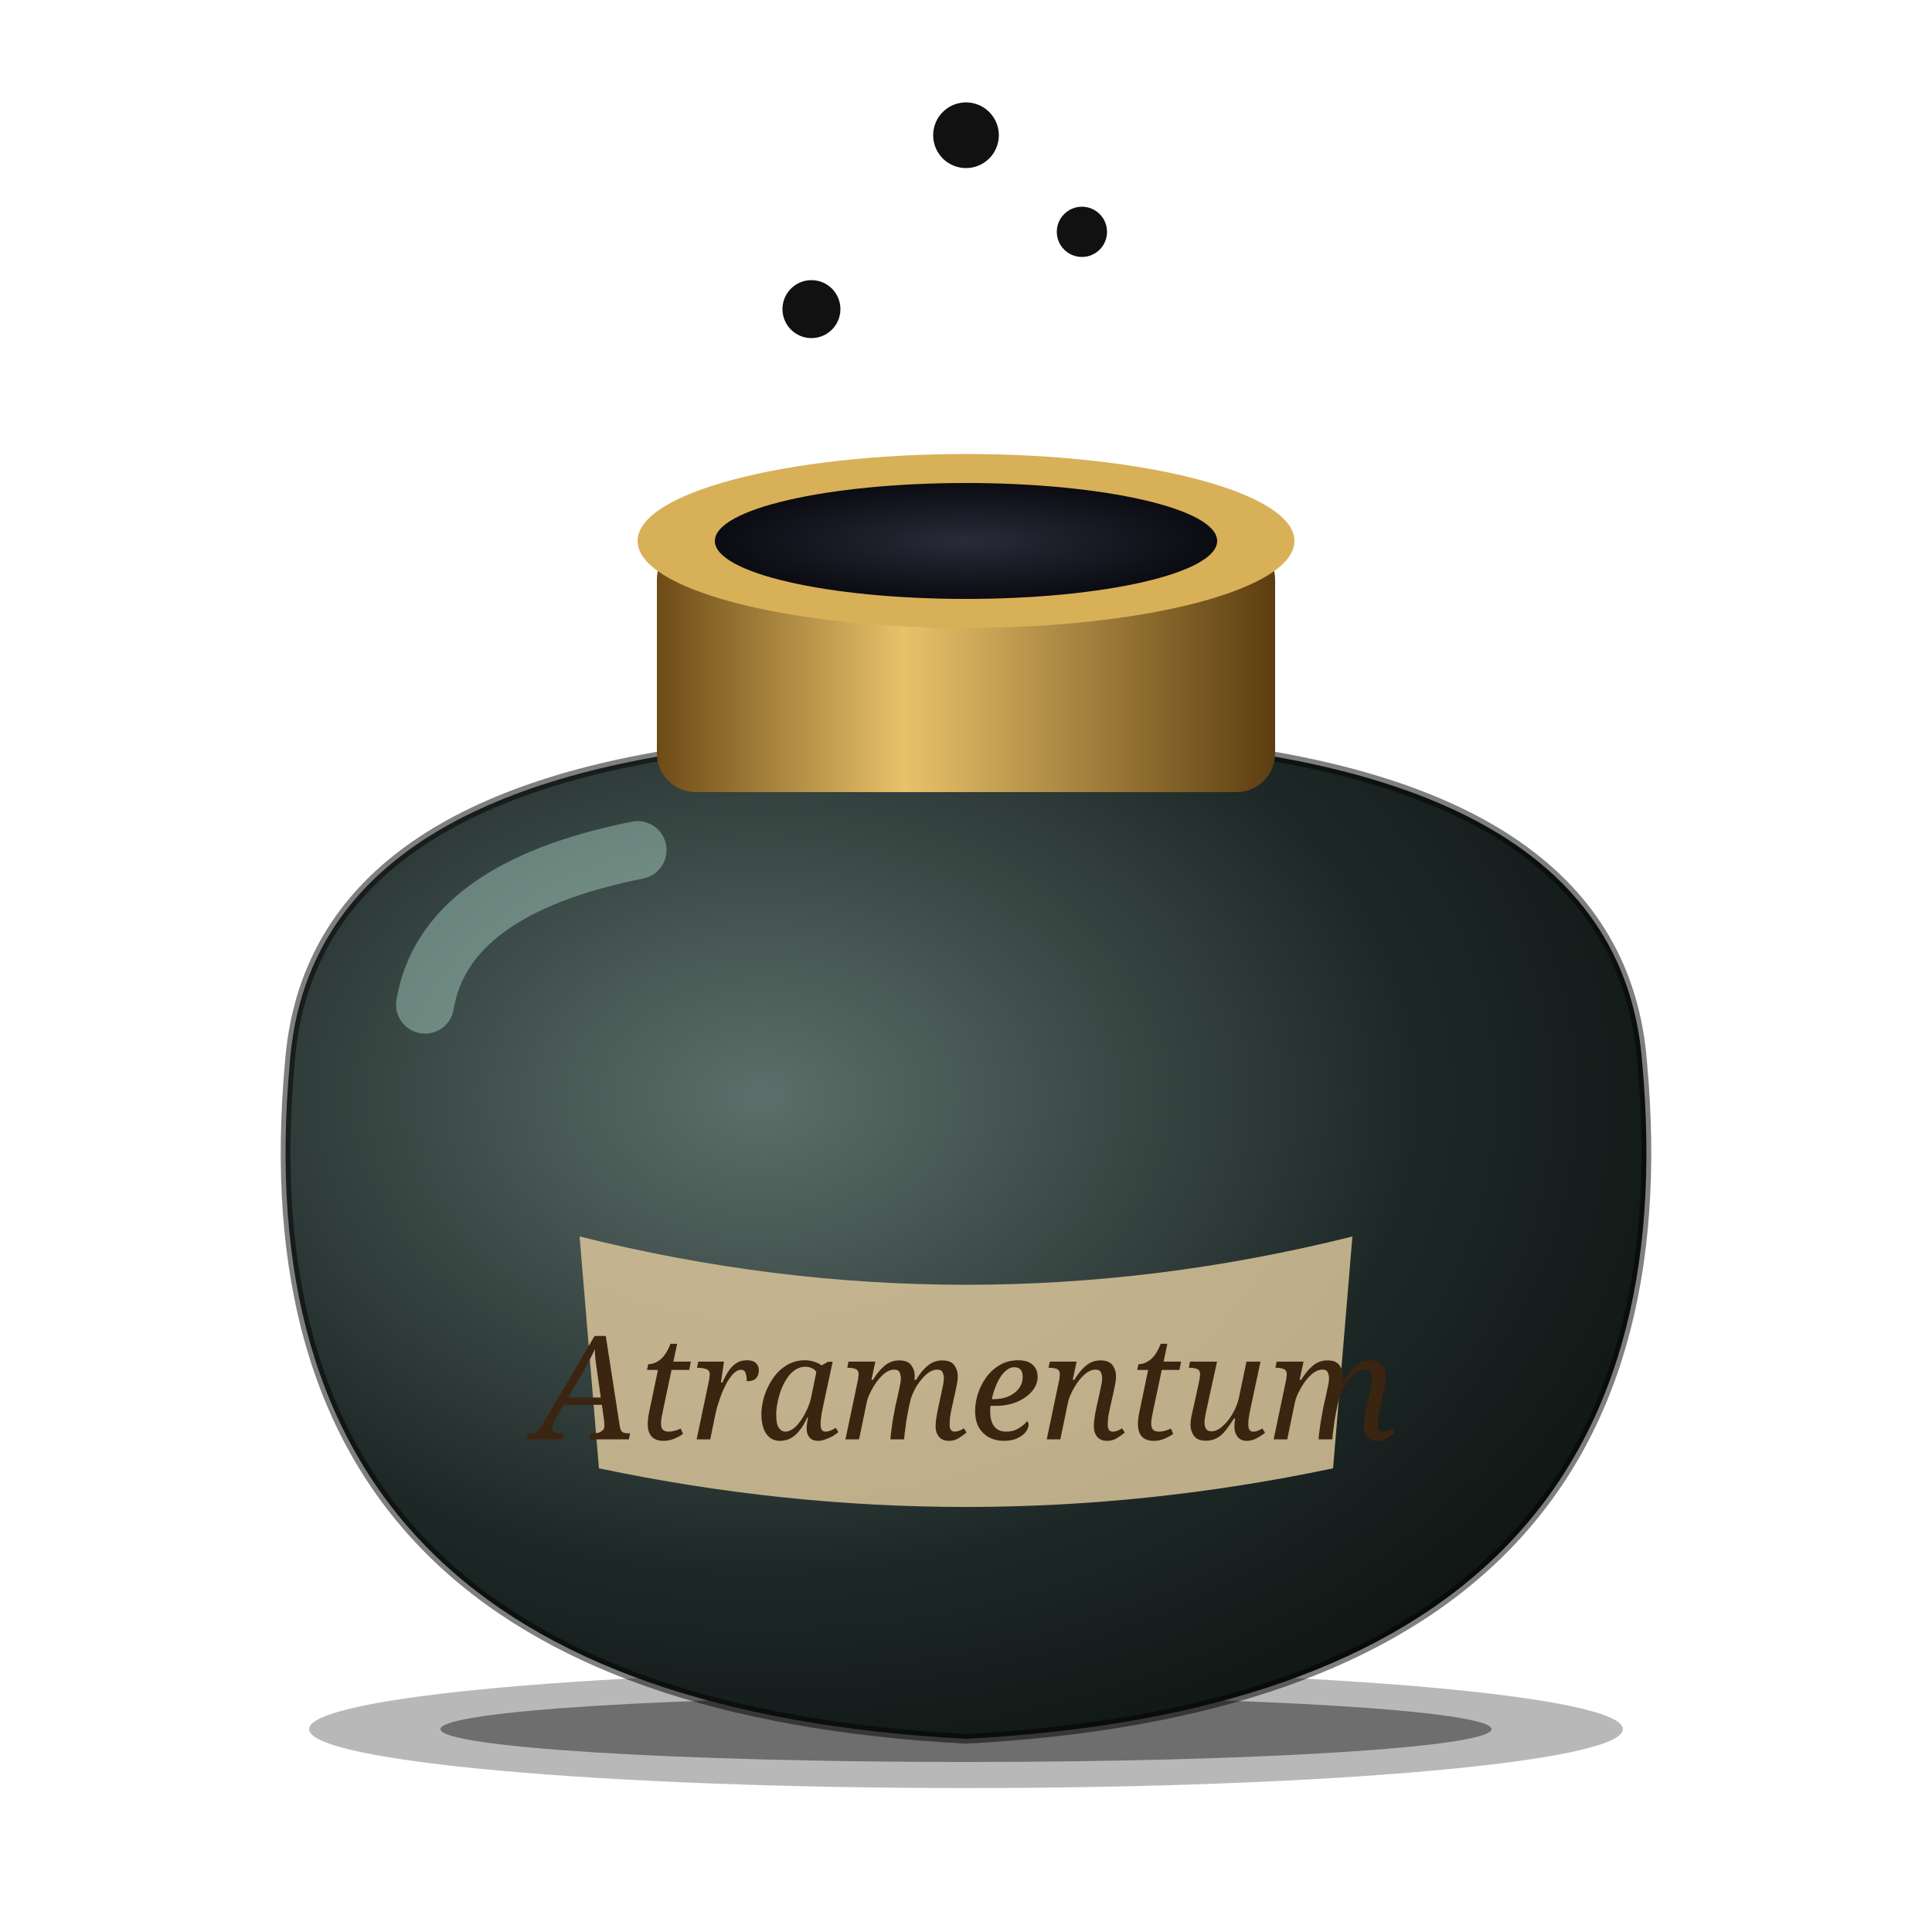
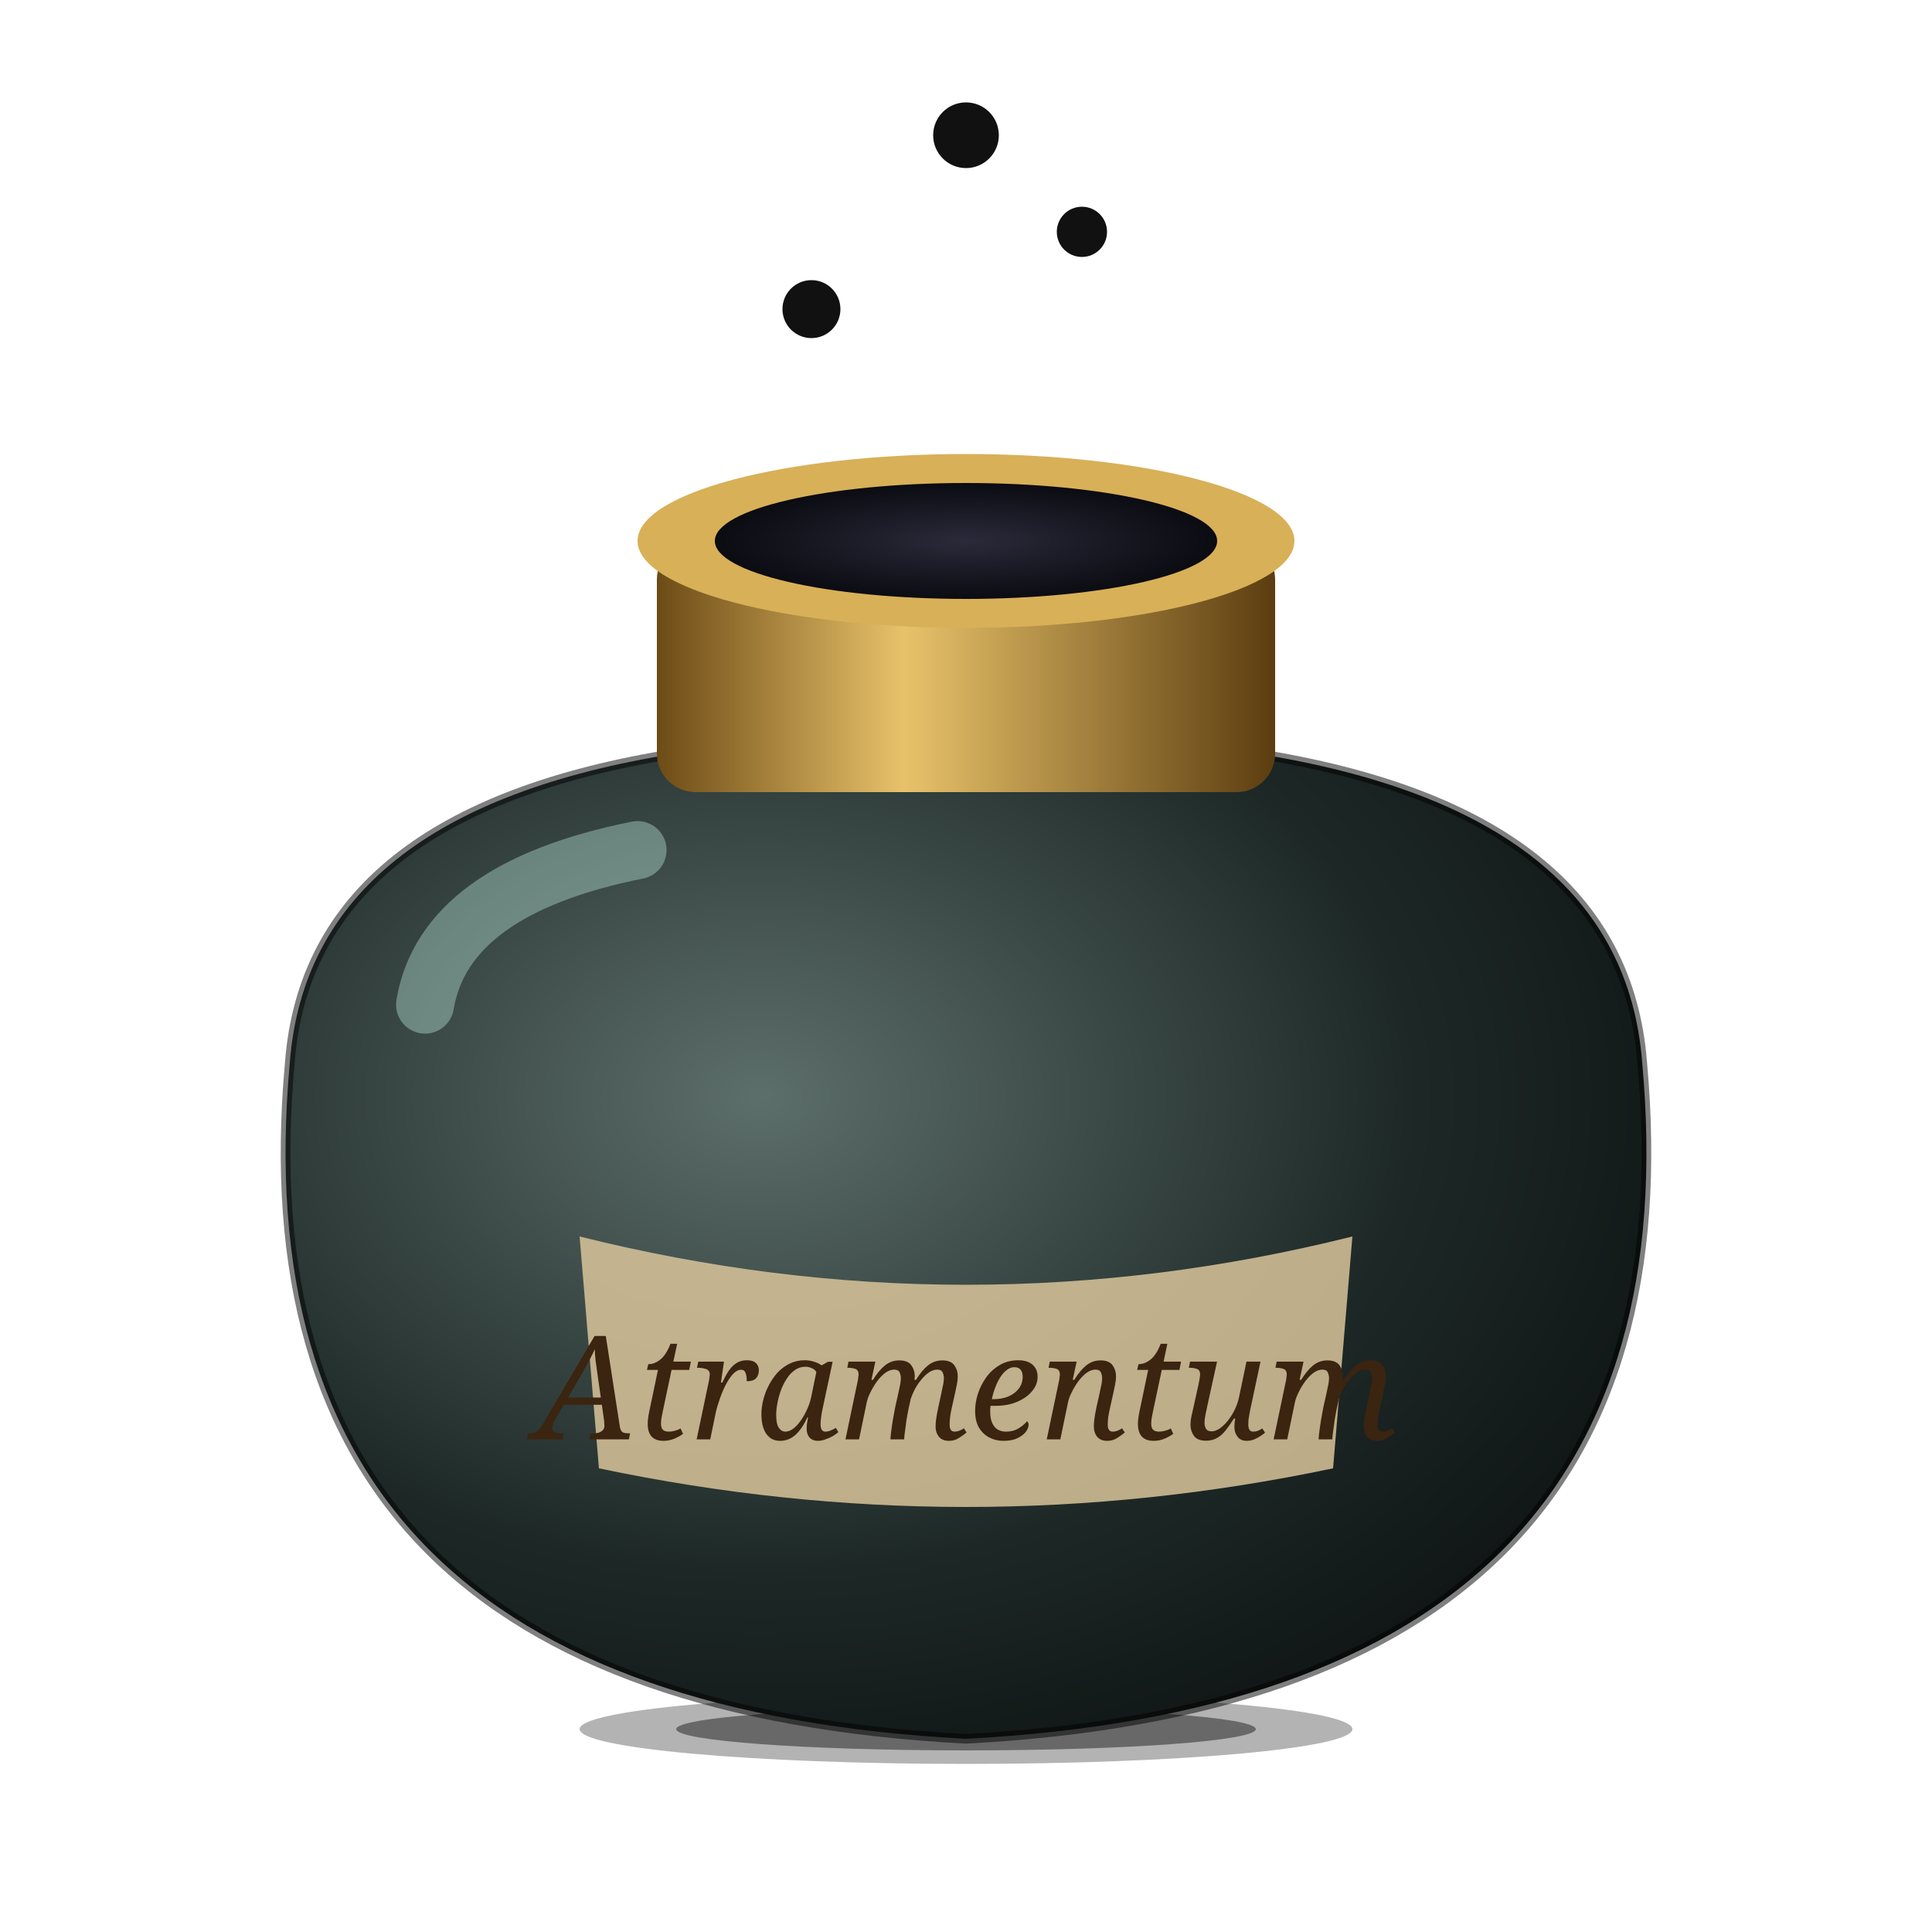
<svg xmlns="http://www.w3.org/2000/svg" width="200" height="200" viewBox="0 0 200 200">
  <defs>
    <radialGradient id="glass" cx=".35" cy=".35" r=".8">
      <stop offset="0" stop-color="#5d6f6a" />
      <stop offset=".6" stop-color="#1d2826" />
      <stop offset="1" stop-color="#0b100f" />
    </radialGradient>
    <linearGradient id="ibrass" x1="0" x2="1">
      <stop offset="0" stop-color="#6d4b16" />
      <stop offset=".4" stop-color="#e8c26a" />
      <stop offset="1" stop-color="#5c3d10" />
    </linearGradient>
    <radialGradient id="ink" cx=".5" cy=".5" r=".6">
      <stop offset="0" stop-color="#2a2a3a" />
      <stop offset="1" stop-color="#05050a" />
    </radialGradient>
  </defs>
-   <ellipse cx="100" cy="179" rx="68" ry="6.1" fill="#000" opacity=".28" />
-   <ellipse cx="100" cy="179" rx="54.4" ry="3.4" fill="#000" opacity=".4" />
+   <ellipse cx="100" cy="179" rx="40" ry="3.6" fill="#000" opacity=".3" />
+   <ellipse cx="100" cy="179" rx="30" ry="2.2" fill="#000" opacity=".42" />
  <path d="M30 110 Q24 176 100 180 Q176 176 170 110 Q168 84 130 78 L70 78 Q32 84 30 110Z" fill="url(#glass)" stroke="#000" stroke-opacity=".5" />
  <path d="M44 104 Q46 92 66 88" stroke="#cfe" stroke-opacity=".35" stroke-width="6" fill="none" stroke-linecap="round" />
  <rect x="68" y="56" width="64" height="26" rx="4" fill="url(#ibrass)" />
  <ellipse cx="100" cy="56" rx="34" ry="9" fill="#d8b058" />
  <ellipse cx="100" cy="56" rx="26" ry="6" fill="url(#ink)" />
  <circle cx="84" cy="32" r="3" fill="#111" />
  <circle cx="112" cy="24" r="2.6" fill="#111" />
  <circle cx="100" cy="14" r="3.4" fill="#111" />
  <path d="M60 128 Q100 138 140 128 L138 152 Q100 160 62 152Z" fill="#d9c49a" opacity=".85" />
  <text x="100" y="149" font-family="serif" font-size="15" text-anchor="middle" fill="#3b2410" font-style="italic">Atramentum</text>
</svg>
